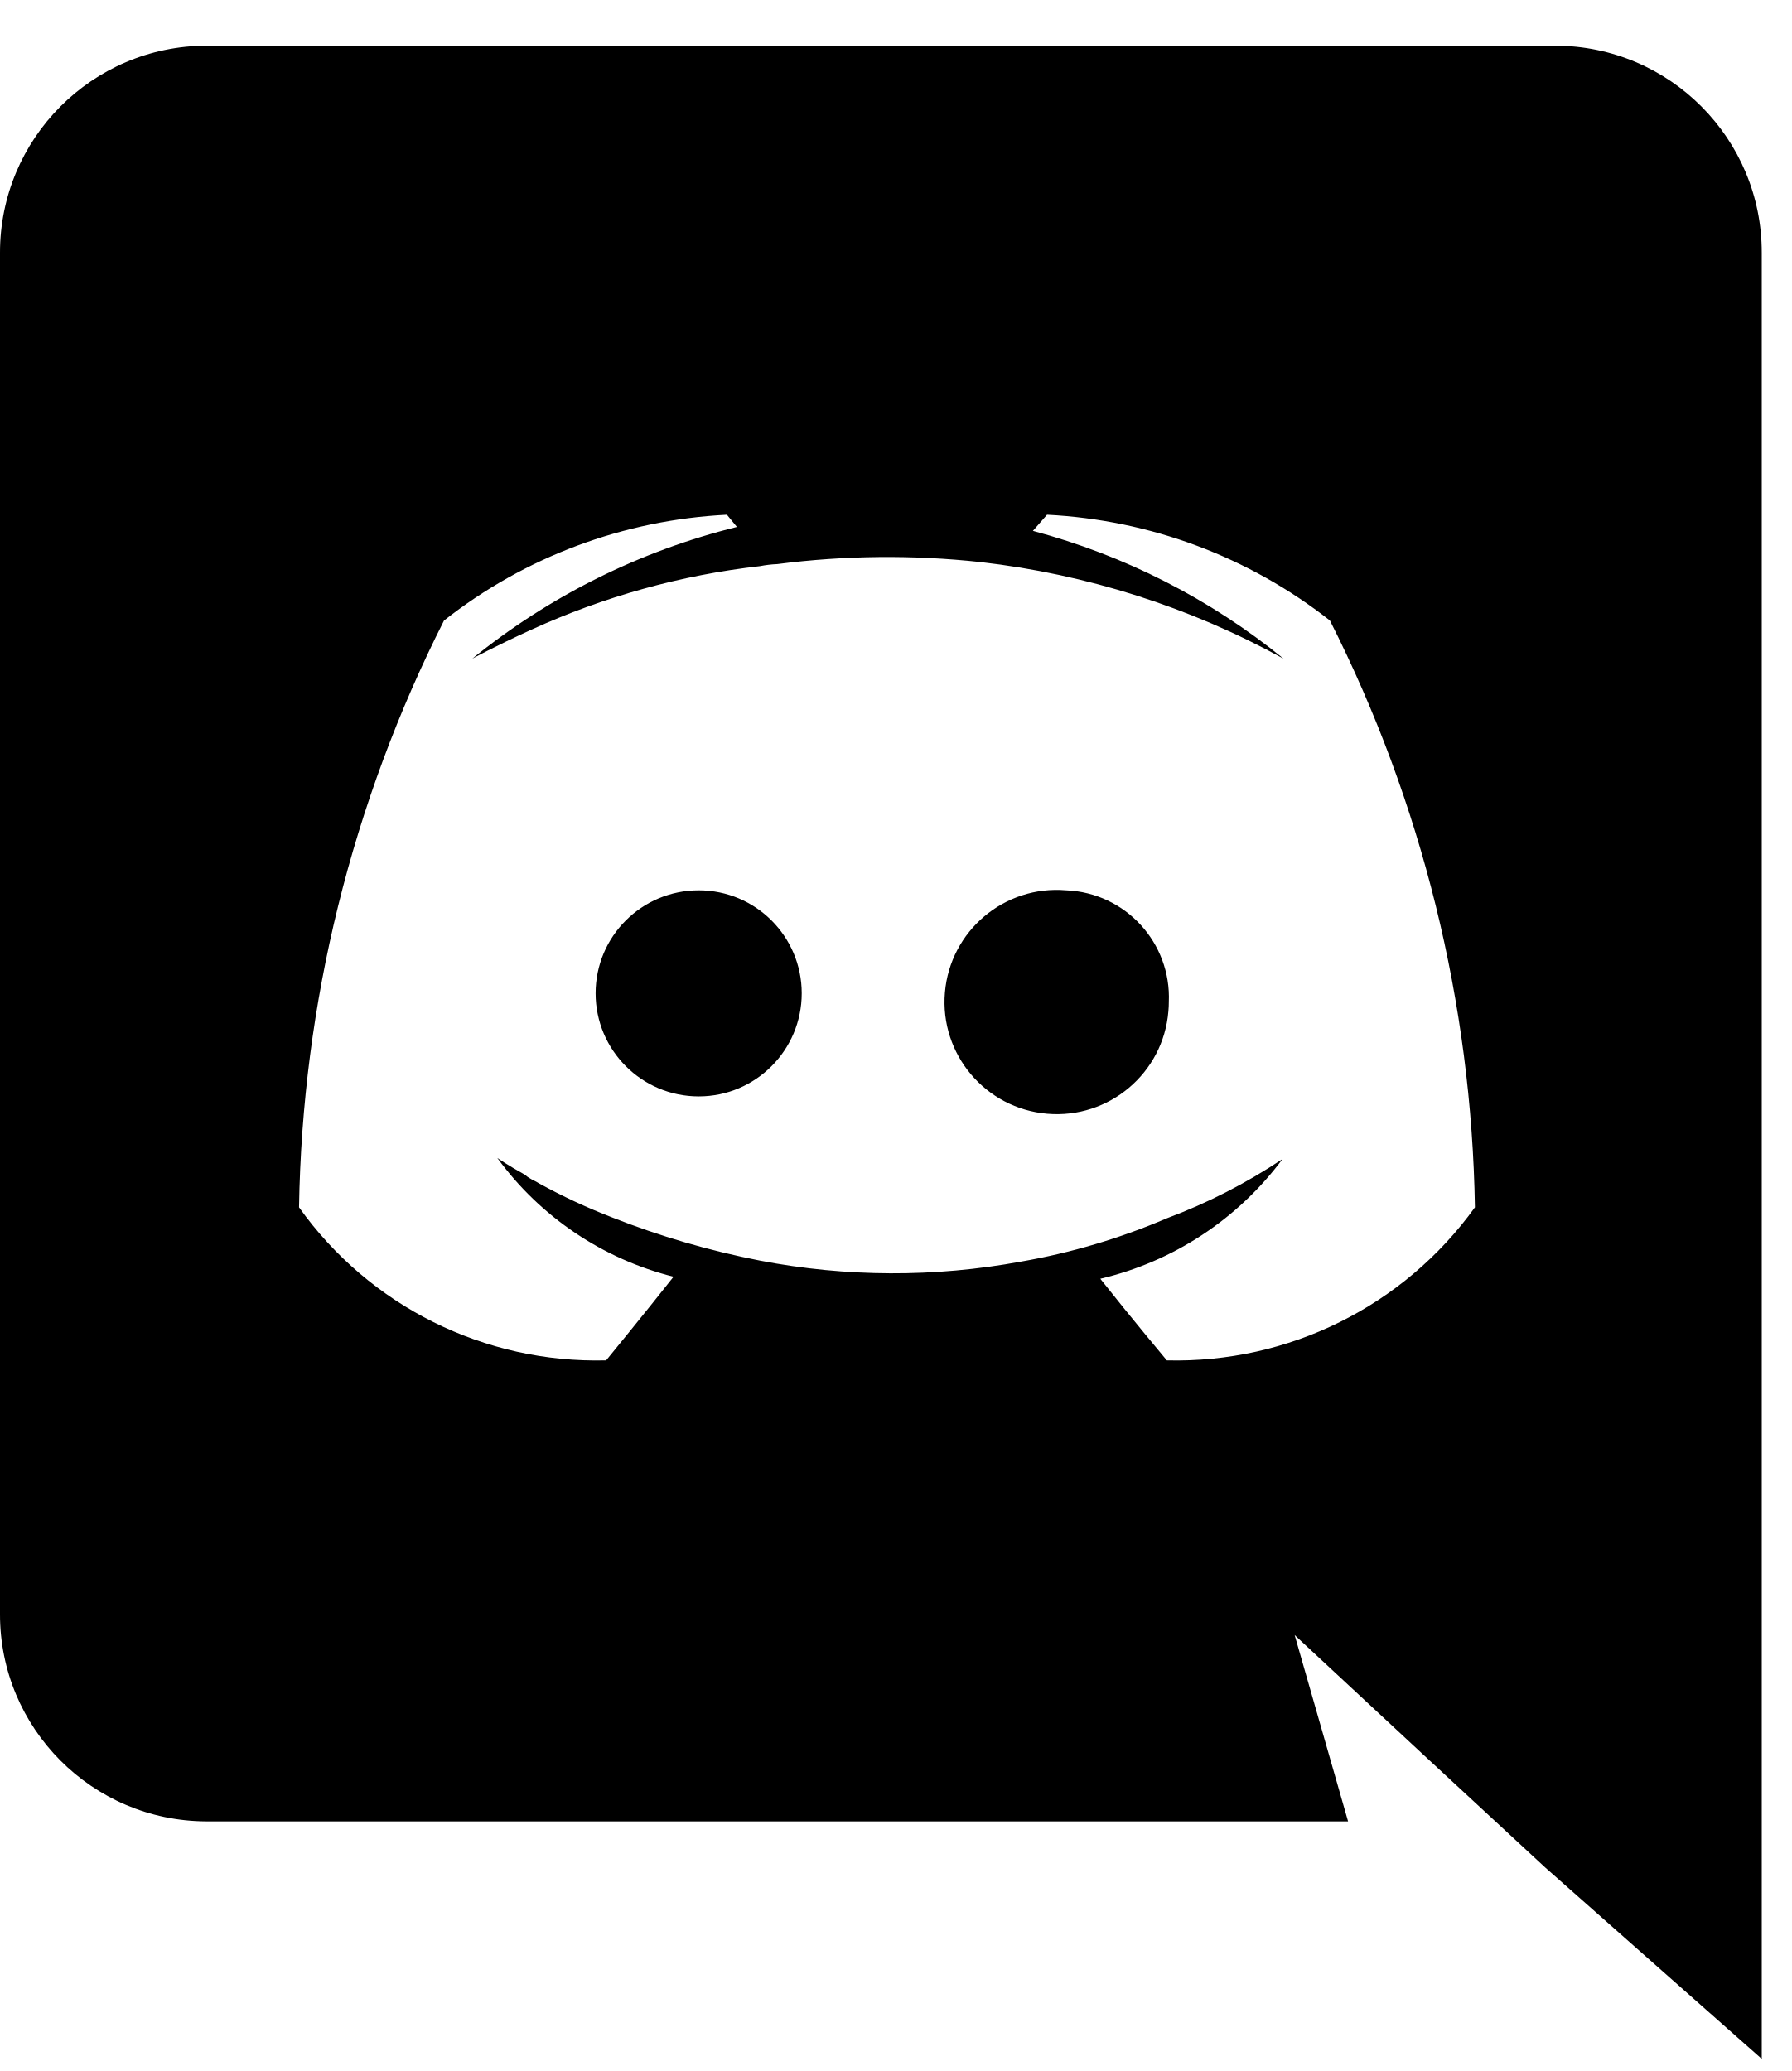
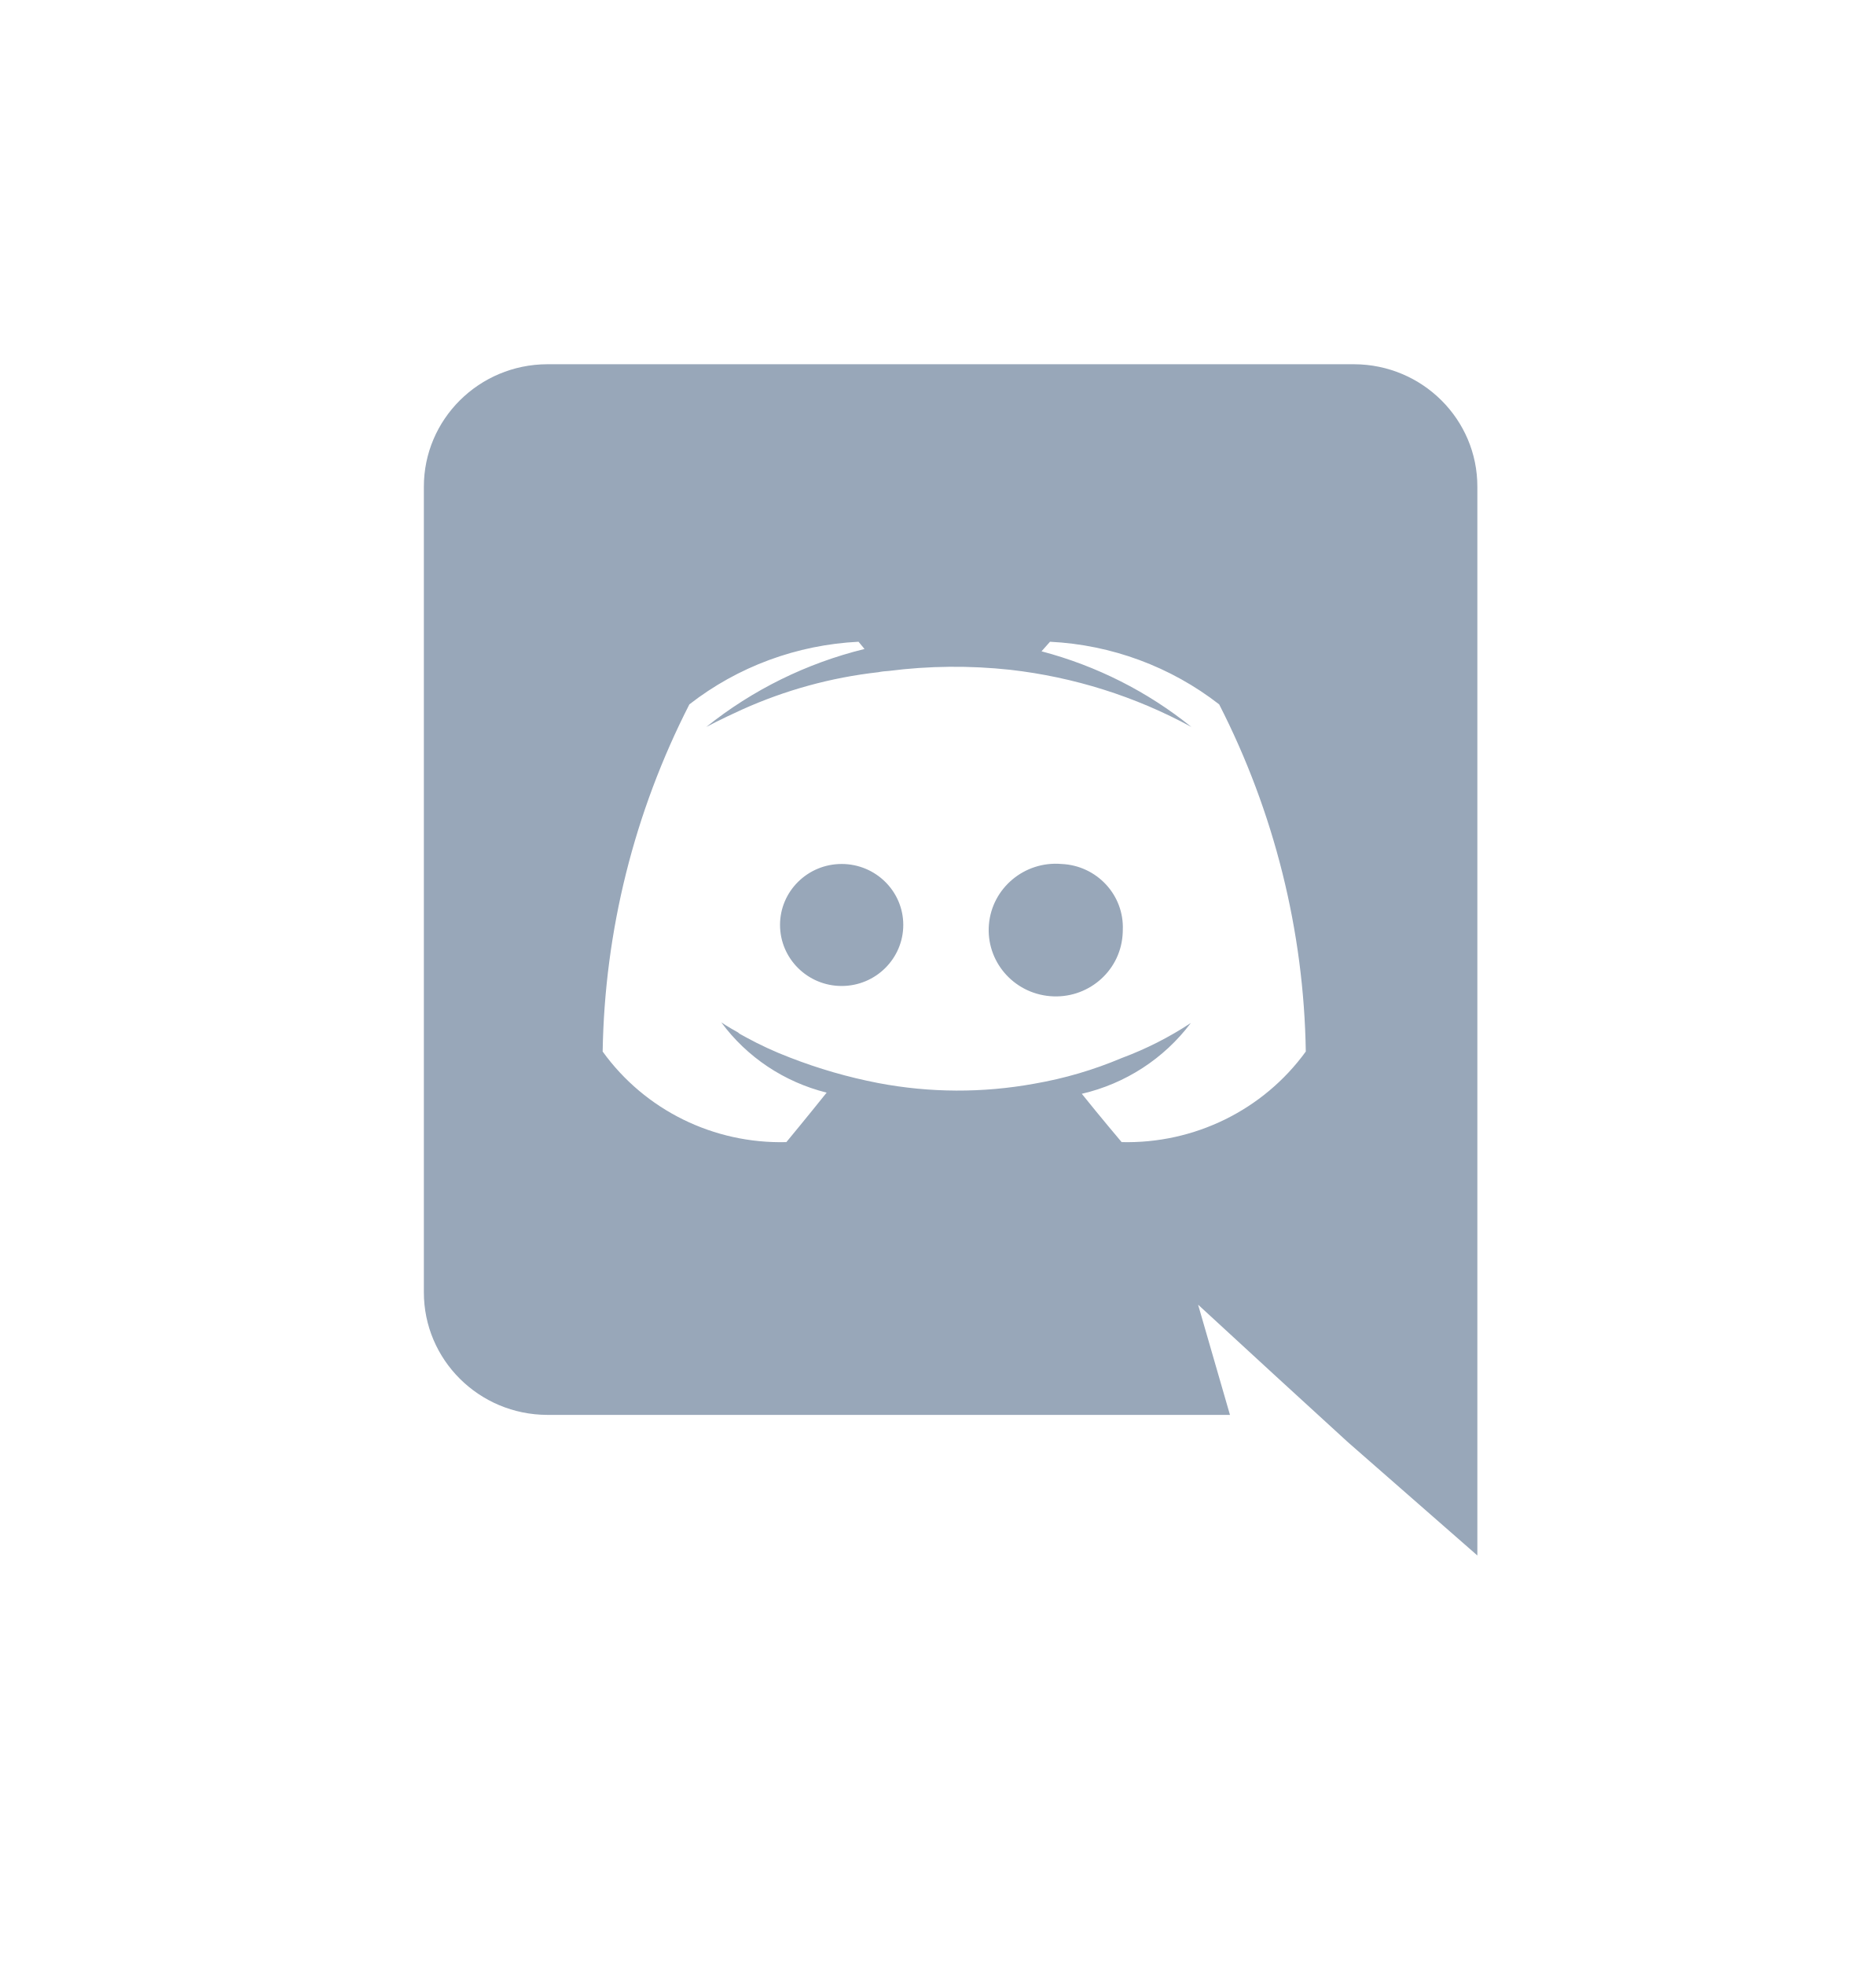
- <svg xmlns="http://www.w3.org/2000/svg" width="32" height="37" viewBox="0 0 32 37" fill="none">
-   <path d="M20.844 24.304C20.844 24.304 20.196 23.53 19.656 22.846C20.96 22.54 22.114 21.78 22.912 20.706C22.266 21.138 21.572 21.494 20.844 21.766C20.008 22.124 19.132 22.384 18.236 22.54C16.696 22.824 15.116 22.818 13.578 22.522C12.676 22.346 11.79 22.088 10.934 21.75C10.484 21.576 10.046 21.372 9.622 21.138C9.568 21.102 9.514 21.084 9.46 21.048C9.434 21.034 9.408 21.016 9.388 20.994C9.064 20.814 8.884 20.688 8.884 20.688C9.654 21.742 10.768 22.492 12.032 22.81C11.492 23.494 10.828 24.304 10.828 24.304C8.658 24.36 6.602 23.338 5.342 21.57C5.4 17.924 6.286 14.34 7.932 11.086C9.38 9.946 11.146 9.288 12.986 9.196L13.164 9.414C11.434 9.842 9.82 10.646 8.436 11.768C8.436 11.768 8.83 11.552 9.496 11.248C10.788 10.658 12.166 10.274 13.578 10.114C13.68 10.094 13.782 10.082 13.884 10.078C15.09 9.922 16.31 9.91 17.518 10.042C19.416 10.26 21.256 10.846 22.93 11.768C21.616 10.698 20.09 9.922 18.452 9.484L18.704 9.196C20.544 9.288 22.31 9.948 23.758 11.086C25.404 14.34 26.29 17.924 26.348 21.57C25.078 23.336 23.018 24.358 20.844 24.304ZM27.786 0.816H3.688C1.646 0.822 -0.004 2.48 7.25737e-06 4.52V28.836C-0.004 30.876 1.646 32.534 3.688 32.54H24.082L23.128 29.212L25.43 31.352L27.606 33.366L31.472 36.784V4.52C31.478 2.48 29.828 0.822 27.786 0.816ZM19.046 15.906C17.944 15.812 16.974 16.63 16.88 17.732C16.786 18.834 17.604 19.804 18.708 19.898C19.81 19.992 20.78 19.174 20.872 18.07C20.878 18.012 20.88 17.956 20.88 17.902C20.926 16.844 20.104 15.95 19.048 15.906H19.046ZM12.482 15.906C11.464 15.906 10.64 16.73 10.64 17.746C10.64 18.762 11.464 19.588 12.482 19.588C13.498 19.588 14.322 18.762 14.322 17.746C14.322 16.73 13.498 15.906 12.482 15.906Z" fill="black" />
+ <svg xmlns="http://www.w3.org/2000/svg" width="21" height="22" viewBox="0 0 21 22" fill="none">
+   <path d="M12.559 12.787C12.559 12.787 12.316 12.5 12.113 12.246C12.602 12.133 13.035 11.851 13.334 11.453C13.092 11.613 12.831 11.745 12.559 11.846C12.245 11.979 11.917 12.075 11.581 12.133C11.004 12.238 10.412 12.236 9.835 12.126C9.497 12.061 9.165 11.965 8.844 11.84C8.676 11.776 8.511 11.7 8.352 11.613C8.332 11.6 8.312 11.593 8.292 11.58C8.282 11.575 8.272 11.568 8.265 11.56C8.143 11.493 8.076 11.446 8.076 11.446C8.364 11.837 8.782 12.115 9.256 12.233C9.053 12.487 8.805 12.787 8.805 12.787C7.991 12.808 7.221 12.429 6.748 11.773C6.77 10.421 7.102 9.093 7.719 7.886C8.262 7.463 8.924 7.219 9.613 7.185L9.68 7.266C9.032 7.425 8.427 7.723 7.908 8.139C7.908 8.139 8.056 8.059 8.305 7.946C8.79 7.727 9.306 7.585 9.835 7.526C9.873 7.518 9.912 7.514 9.95 7.512C10.402 7.454 10.859 7.45 11.312 7.499C12.023 7.58 12.713 7.797 13.34 8.139C12.848 7.742 12.276 7.454 11.662 7.292L11.757 7.185C12.446 7.219 13.108 7.464 13.651 7.886C14.268 9.093 14.6 10.421 14.621 11.773C14.146 12.428 13.373 12.807 12.559 12.787ZM15.161 4.078H6.128C5.363 4.08 4.745 4.695 4.746 5.451V14.467C4.745 15.224 5.363 15.839 6.128 15.841H13.772L13.415 14.607L14.277 15.4L15.093 16.147L16.542 17.415V5.451C16.544 4.695 15.926 4.08 15.161 4.078ZM11.885 9.673C11.472 9.638 11.108 9.942 11.073 10.35C11.038 10.759 11.344 11.118 11.758 11.153C12.171 11.188 12.535 10.885 12.569 10.476C12.571 10.454 12.572 10.433 12.572 10.413C12.589 10.021 12.281 9.69 11.885 9.673H11.885ZM9.424 9.673C9.043 9.673 8.734 9.979 8.734 10.355C8.734 10.732 9.043 11.039 9.424 11.039C9.805 11.039 10.114 10.732 10.114 10.355C10.114 9.979 9.805 9.673 9.424 9.673Z" fill="#98A7B9" />
</svg>
